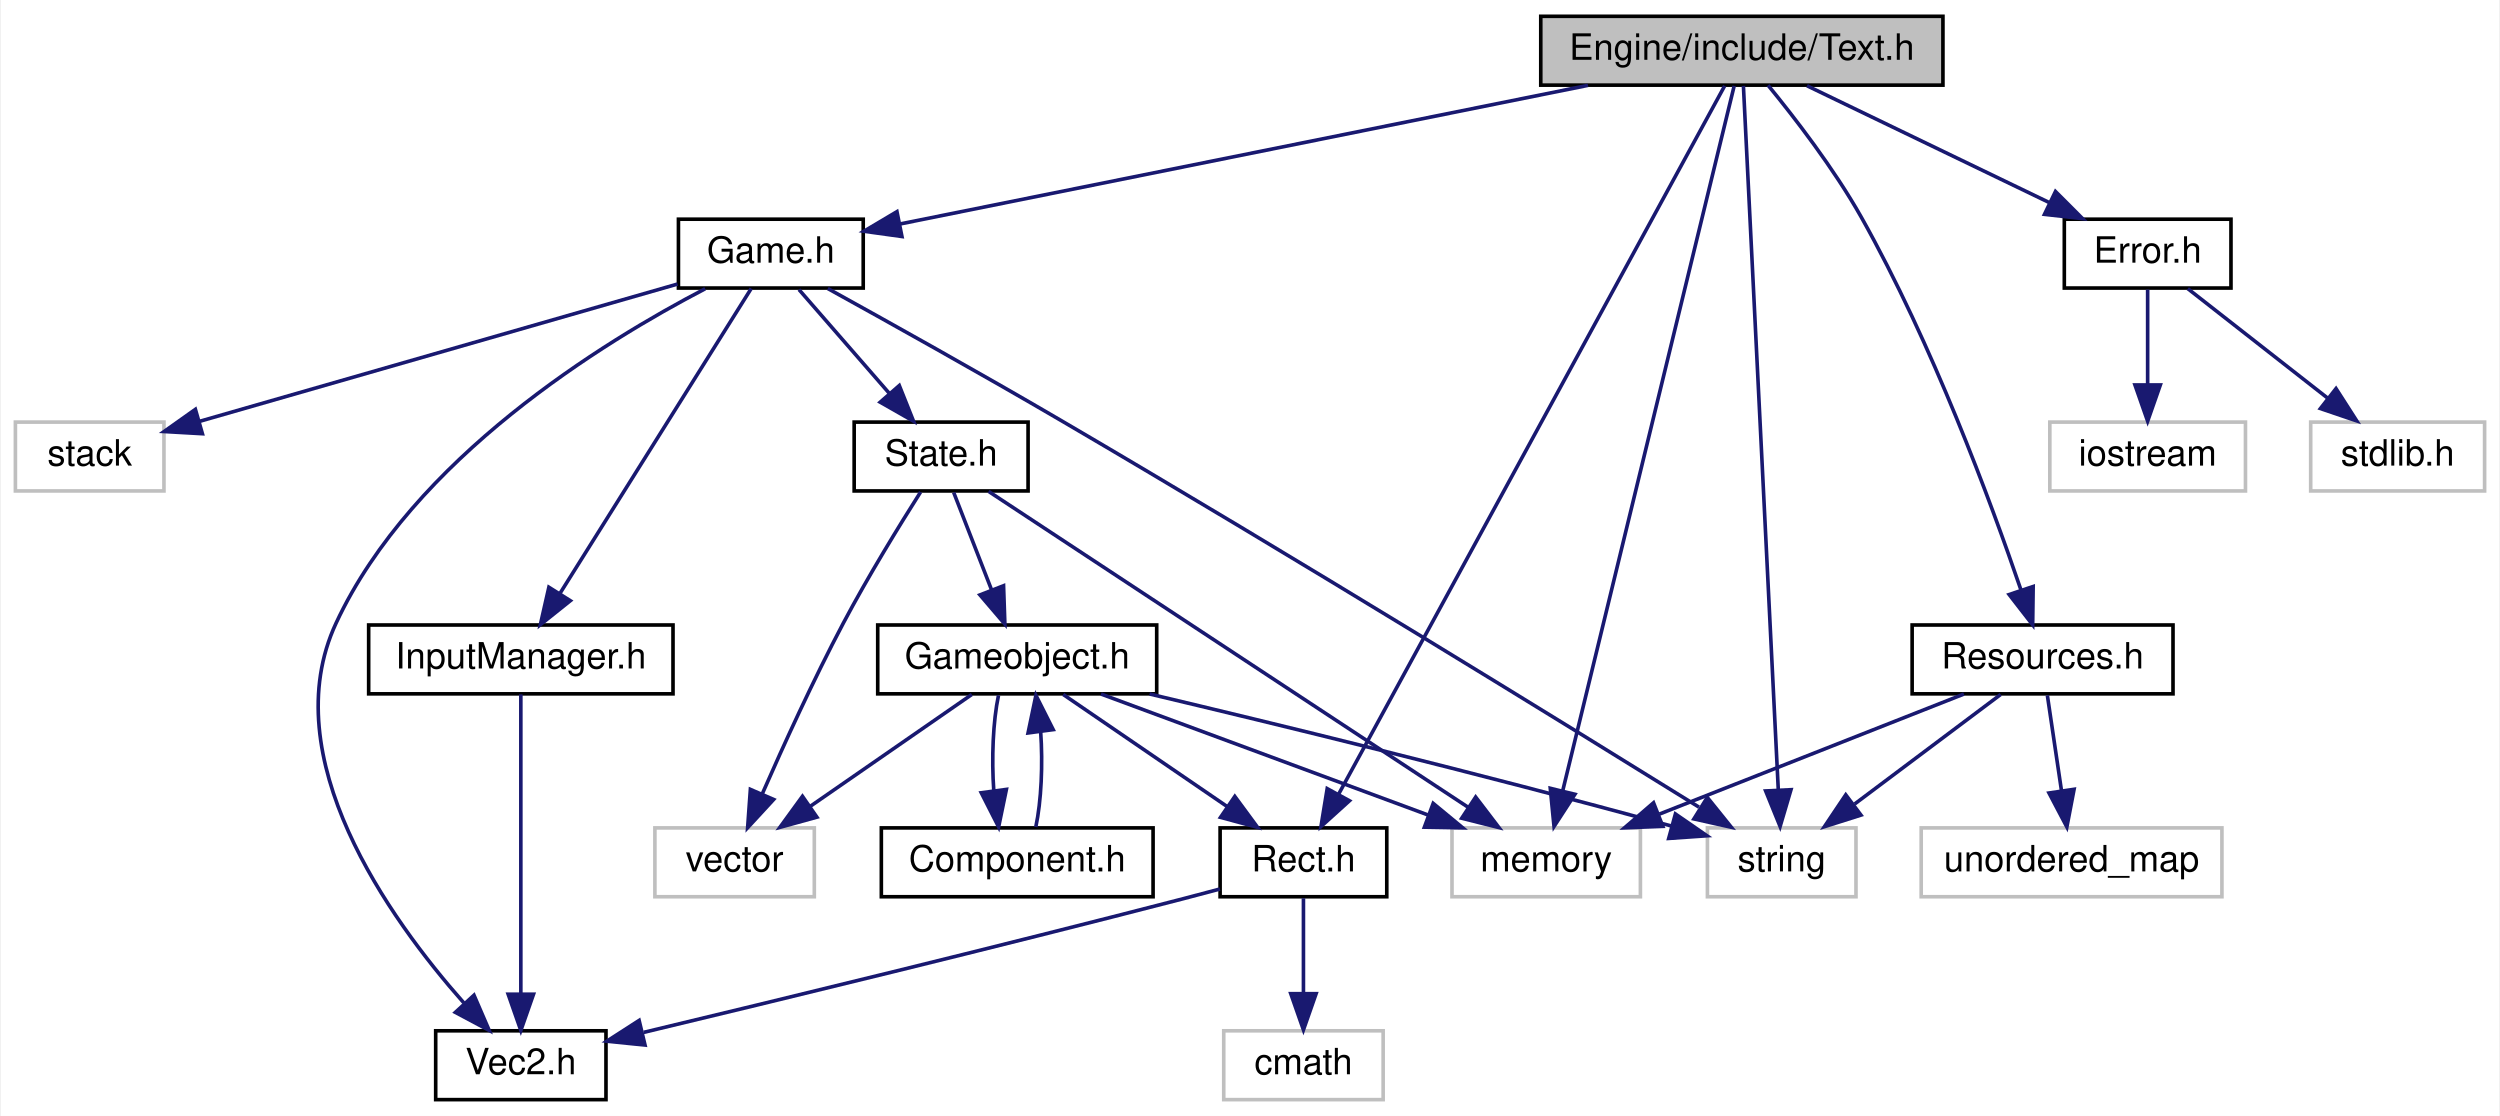
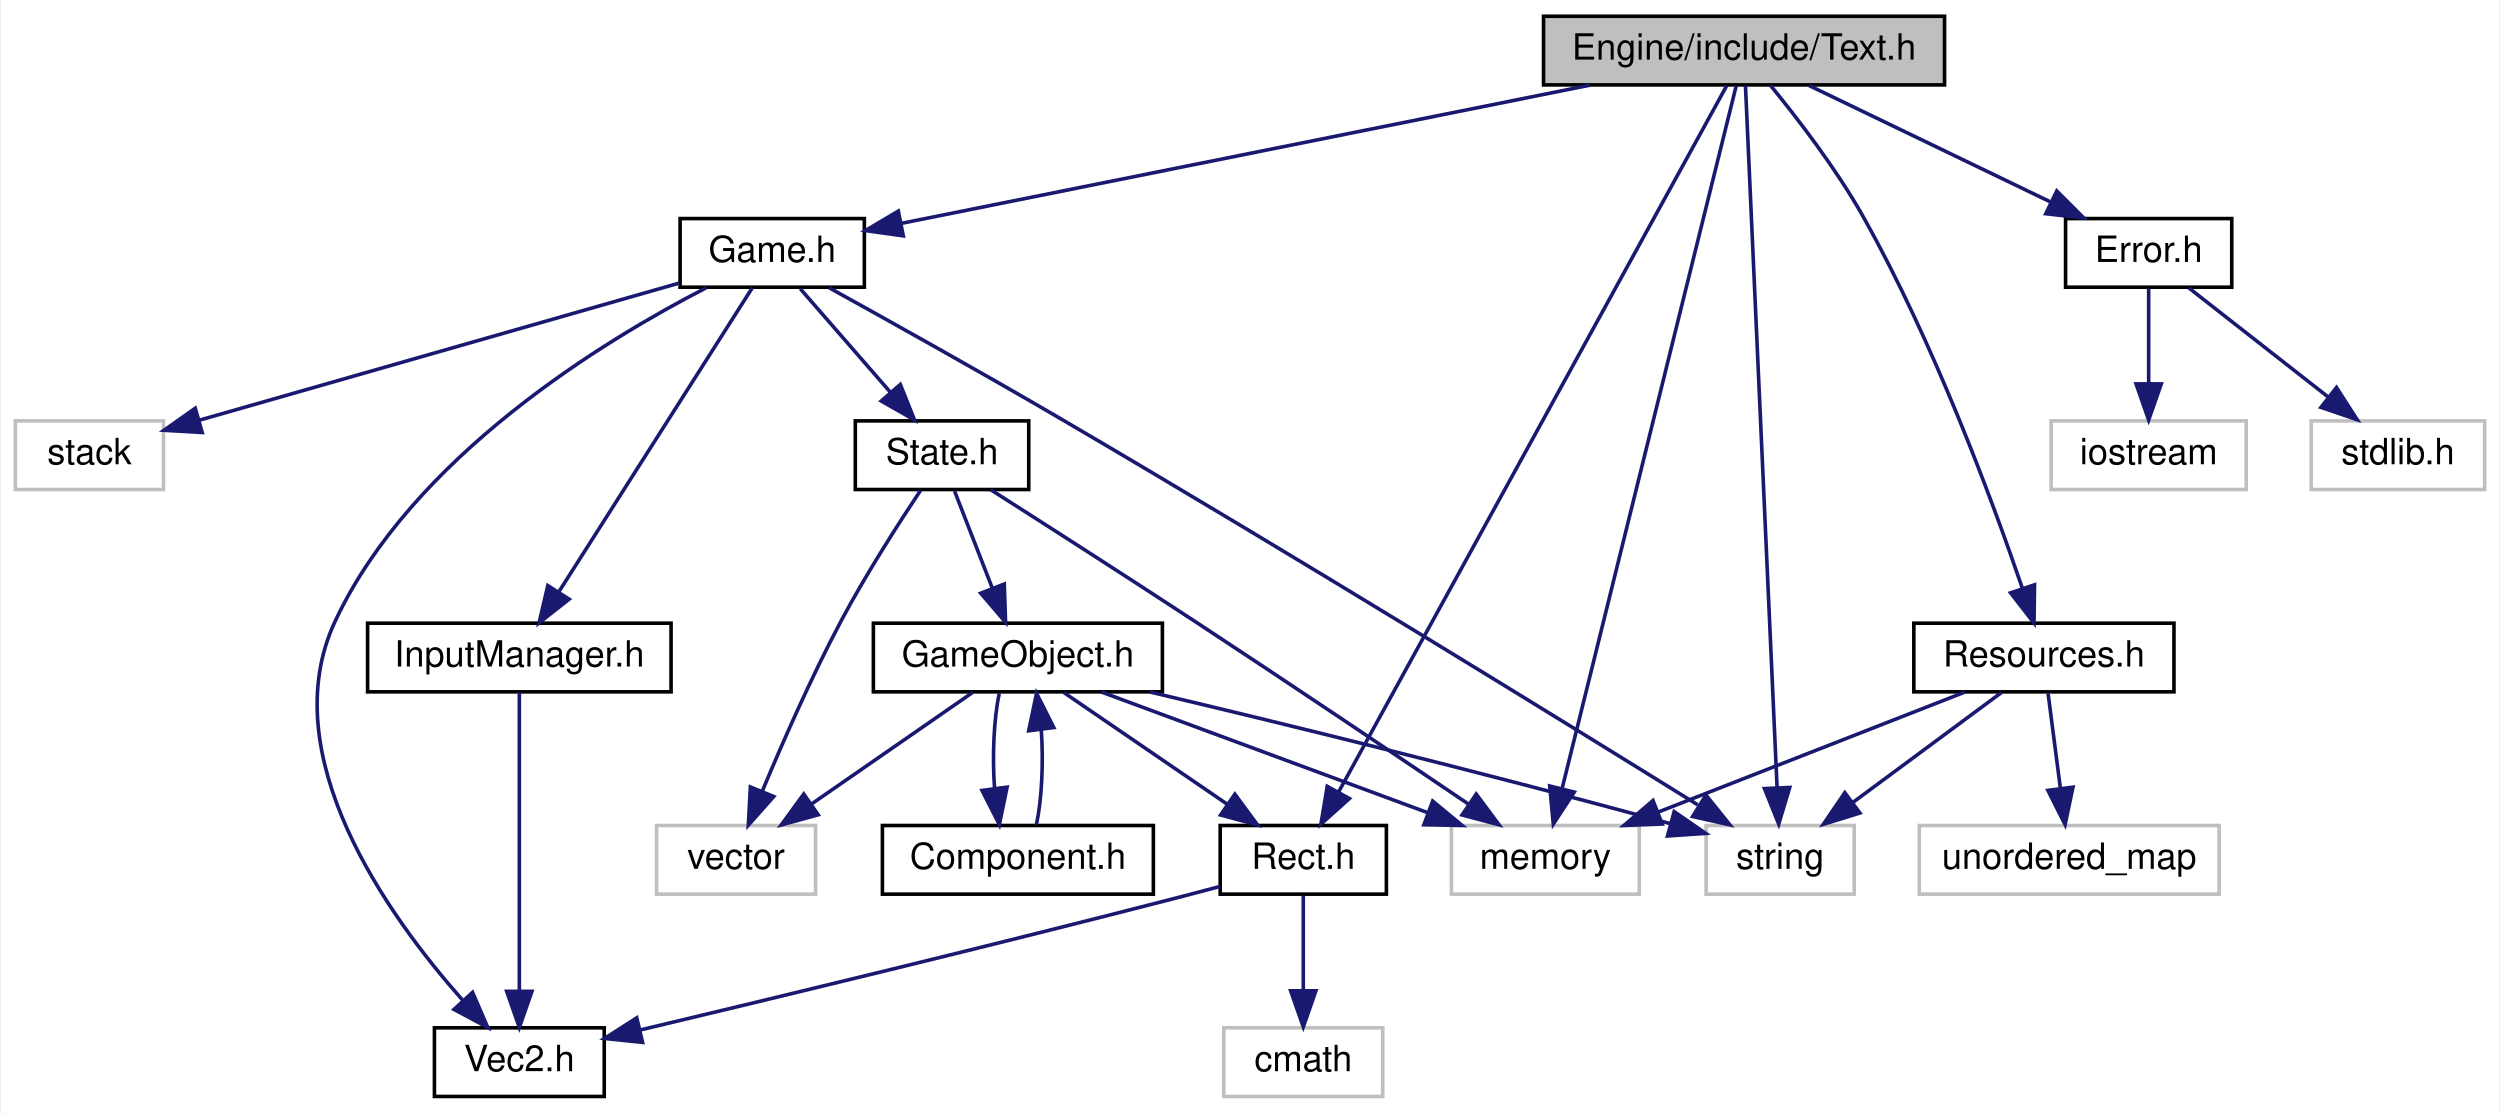
- <svg xmlns="http://www.w3.org/2000/svg" xmlns:xlink="http://www.w3.org/1999/xlink" width="690pt" height="308pt" viewBox="0.00 0.00 689.50 308.00">
+ <svg xmlns="http://www.w3.org/2000/svg" xmlns:xlink="http://www.w3.org/1999/xlink" width="692pt" height="308pt" viewBox="0.00 0.00 691.50 308.00">
  <g id="graph0" class="graph" transform="scale(1 1) rotate(0) translate(4 304)">
-     <polygon fill="white" stroke="none" points="-4,4 -4,-304 685.5,-304 685.5,4 -4,4" />
+     <polygon fill="white" stroke="none" points="-4,4 -4,-304 687.5,-304 687.5,4 -4,4" />
    <g id="node1" class="node">
-       <polygon fill="#bfbfbf" stroke="black" points="421,-280.5 421,-299.5 532,-299.5 532,-280.5 421,-280.5" />
-       <text text-anchor="middle" x="476.5" y="-287.5" font-family="Helvetica,sans-Serif" font-size="10.00">Engine/include/Text.h</text>
+       <polygon fill="#bfbfbf" stroke="black" points="423,-280.5 423,-299.5 534,-299.5 534,-280.5 423,-280.5" />
+       <text text-anchor="middle" x="478.5" y="-287.5" font-family="Helvetica,sans-Serif" font-size="10.00">Engine/include/Text.h</text>
    </g>
    <g id="node2" class="node">
      <g id="a_node2">
        <a xlink:href="Rect_8h.html" target="_top" xlink:title="Rect.h">
-           <polygon fill="white" stroke="black" points="332.5,-56.5 332.5,-75.5 378.5,-75.5 378.5,-56.5 332.5,-56.5" />
-           <text text-anchor="middle" x="355.5" y="-63.5" font-family="Helvetica,sans-Serif" font-size="10.00">Rect.h</text>
+           <polygon fill="white" stroke="black" points="333.5,-56.5 333.5,-75.5 379.5,-75.5 379.5,-56.5 333.5,-56.5" />
+           <text text-anchor="middle" x="356.5" y="-63.5" font-family="Helvetica,sans-Serif" font-size="10.00">Rect.h</text>
        </a>
      </g>
    </g>
    <g id="edge1" class="edge">
-       <path fill="none" stroke="midnightblue" d="M471.757,-280.297C453.802,-247.356 389.782,-129.898 365.205,-84.805" />
-       <polygon fill="midnightblue" stroke="midnightblue" points="368.201,-82.989 360.342,-75.884 362.055,-86.339 368.201,-82.989" />
+       <path fill="none" stroke="midnightblue" d="M473.717,-280.297C455.614,-247.356 391.066,-129.898 366.285,-84.805" />
+       <polygon fill="midnightblue" stroke="midnightblue" points="369.266,-82.962 361.382,-75.884 363.131,-86.333 369.266,-82.962" />
    </g>
    <g id="node5" class="node">
-       <polygon fill="white" stroke="#bfbfbf" points="396.5,-56.5 396.5,-75.5 448.5,-75.5 448.5,-56.5 396.5,-56.5" />
-       <text text-anchor="middle" x="422.5" y="-63.5" font-family="Helvetica,sans-Serif" font-size="10.00">memory</text>
+       <polygon fill="white" stroke="#bfbfbf" points="397.5,-56.5 397.5,-75.5 449.5,-75.5 449.5,-56.5 397.5,-56.5" />
+       <text text-anchor="middle" x="423.5" y="-63.5" font-family="Helvetica,sans-Serif" font-size="10.00">memory</text>
    </g>
    <g id="edge4" class="edge">
-       <path fill="none" stroke="midnightblue" d="M474.383,-280.297C466.421,-247.563 438.159,-131.375 427.04,-85.666" />
-       <polygon fill="midnightblue" stroke="midnightblue" points="430.425,-84.773 424.661,-75.884 423.624,-86.428 430.425,-84.773" />
+       <path fill="none" stroke="midnightblue" d="M476.344,-280.297C468.234,-247.563 439.449,-131.375 428.125,-85.666" />
+       <polygon fill="midnightblue" stroke="midnightblue" points="431.503,-84.749 425.701,-75.884 424.708,-86.432 431.503,-84.749" />
    </g>
    <g id="node6" class="node">
-       <polygon fill="white" stroke="#bfbfbf" points="467,-56.5 467,-75.5 508,-75.5 508,-56.5 467,-56.5" />
-       <text text-anchor="middle" x="487.5" y="-63.5" font-family="Helvetica,sans-Serif" font-size="10.00">string</text>
+       <polygon fill="white" stroke="#bfbfbf" points="468,-56.5 468,-75.5 509,-75.5 509,-56.5 468,-56.5" />
+       <text text-anchor="middle" x="488.5" y="-63.5" font-family="Helvetica,sans-Serif" font-size="10.00">string</text>
    </g>
    <g id="edge5" class="edge">
-       <path fill="none" stroke="midnightblue" d="M476.931,-280.297C478.55,-247.633 484.286,-131.866 486.561,-85.957" />
-       <polygon fill="midnightblue" stroke="midnightblue" points="490.061,-86.045 487.06,-75.884 483.069,-85.698 490.061,-86.045" />
+       <path fill="none" stroke="midnightblue" d="M478.892,-280.297C480.363,-247.633 485.578,-131.866 487.646,-85.957" />
+       <polygon fill="midnightblue" stroke="midnightblue" points="491.146,-86.031 488.1,-75.884 484.153,-85.716 491.146,-86.031" />
    </g>
    <g id="node7" class="node">
      <g id="a_node7">
        <a xlink:href="Resources_8h.html" target="_top" xlink:title="Resources.h">
-           <polygon fill="white" stroke="black" points="523.5,-112.5 523.5,-131.5 595.5,-131.5 595.5,-112.5 523.5,-112.5" />
-           <text text-anchor="middle" x="559.5" y="-119.5" font-family="Helvetica,sans-Serif" font-size="10.00">Resources.h</text>
+           <polygon fill="white" stroke="black" points="525.5,-112.5 525.5,-131.5 597.5,-131.5 597.5,-112.5 525.5,-112.5" />
+           <text text-anchor="middle" x="561.5" y="-119.5" font-family="Helvetica,sans-Serif" font-size="10.00">Resources.h</text>
        </a>
      </g>
    </g>
    <g id="edge6" class="edge">
-       <path fill="none" stroke="midnightblue" d="M483.736,-280.462C490.911,-271.711 501.902,-257.511 509.5,-244 529.017,-209.295 545.236,-165.431 553.531,-141.191" />
-       <polygon fill="midnightblue" stroke="midnightblue" points="556.907,-142.132 556.769,-131.538 550.27,-139.906 556.907,-142.132" />
+       <path fill="none" stroke="midnightblue" d="M485.736,-280.462C492.911,-271.711 503.902,-257.511 511.5,-244 531.017,-209.295 547.236,-165.431 555.531,-141.191" />
+       <polygon fill="midnightblue" stroke="midnightblue" points="558.907,-142.132 558.769,-131.538 552.27,-139.906 558.907,-142.132" />
    </g>
    <g id="node9" class="node">
      <g id="a_node9">
        <a xlink:href="Game_8h.html" target="_top" xlink:title="Game.h">
-           <polygon fill="white" stroke="black" points="183,-224.5 183,-243.5 234,-243.5 234,-224.5 183,-224.5" />
-           <text text-anchor="middle" x="208.5" y="-231.5" font-family="Helvetica,sans-Serif" font-size="10.00">Game.h</text>
+           <polygon fill="white" stroke="black" points="184,-224.5 184,-243.5 235,-243.5 235,-224.5 184,-224.5" />
+           <text text-anchor="middle" x="209.5" y="-231.5" font-family="Helvetica,sans-Serif" font-size="10.00">Game.h</text>
        </a>
      </g>
    </g>
    <g id="edge10" class="edge">
-       <path fill="none" stroke="midnightblue" d="M434.035,-280.444C381.535,-269.865 293.128,-252.052 244.044,-242.162" />
-       <polygon fill="midnightblue" stroke="midnightblue" points="244.688,-238.721 234.194,-240.177 243.306,-245.584 244.688,-238.721" />
+       <path fill="none" stroke="midnightblue" d="M435.876,-280.444C383.181,-269.865 294.444,-252.052 245.177,-242.162" />
+       <polygon fill="midnightblue" stroke="midnightblue" points="245.783,-238.714 235.29,-240.177 244.406,-245.577 245.783,-238.714" />
    </g>
    <g id="node16" class="node">
      <g id="a_node16">
        <a xlink:href="Error_8h.html" target="_top" xlink:title="Error.h">
-           <polygon fill="white" stroke="black" points="565.5,-224.5 565.5,-243.5 611.5,-243.5 611.5,-224.5 565.5,-224.5" />
-           <text text-anchor="middle" x="588.5" y="-231.5" font-family="Helvetica,sans-Serif" font-size="10.00">Error.h</text>
+           <polygon fill="white" stroke="black" points="567.5,-224.5 567.5,-243.5 613.5,-243.5 613.5,-224.5 567.5,-224.5" />
+           <text text-anchor="middle" x="590.5" y="-231.5" font-family="Helvetica,sans-Serif" font-size="10.00">Error.h</text>
        </a>
      </g>
    </g>
    <g id="edge26" class="edge">
-       <path fill="none" stroke="midnightblue" d="M494.495,-280.324C512.538,-271.625 540.547,-258.12 561.303,-248.113" />
-       <polygon fill="midnightblue" stroke="midnightblue" points="563.062,-251.15 570.55,-243.655 560.022,-244.845 563.062,-251.15" />
+       <path fill="none" stroke="midnightblue" d="M496.495,-280.324C514.538,-271.625 542.547,-258.12 563.303,-248.113" />
+       <polygon fill="midnightblue" stroke="midnightblue" points="565.062,-251.15 572.55,-243.655 562.022,-244.845 565.062,-251.15" />
    </g>
    <g id="node3" class="node">
      <g id="a_node3">
        <a xlink:href="Vec2_8h.html" target="_top" xlink:title="Vec2.h">
          <polygon fill="white" stroke="black" points="116,-0.5 116,-19.5 163,-19.5 163,-0.5 116,-0.5" />
          <text text-anchor="middle" x="139.5" y="-7.5" font-family="Helvetica,sans-Serif" font-size="10.00">Vec2.h</text>
        </a>
      </g>
    </g>
    <g id="edge2" class="edge">
-       <path fill="none" stroke="midnightblue" d="M332.441,-58.632C329.109,-57.735 325.719,-56.835 322.5,-56 270.615,-42.548 210.192,-27.884 173.408,-19.068" />
-       <polygon fill="midnightblue" stroke="midnightblue" points="173.777,-15.558 163.237,-16.635 172.148,-22.366 173.777,-15.558" />
+       <path fill="none" stroke="midnightblue" d="M333.442,-58.628C330.11,-57.732 326.72,-56.833 323.5,-56 270.97,-42.416 209.723,-27.65 172.814,-18.868" />
+       <polygon fill="midnightblue" stroke="midnightblue" points="173.615,-15.461 163.077,-16.556 171.998,-22.271 173.615,-15.461" />
    </g>
    <g id="node4" class="node">
-       <polygon fill="white" stroke="#bfbfbf" points="333.5,-0.5 333.5,-19.5 377.5,-19.5 377.5,-0.5 333.5,-0.5" />
-       <text text-anchor="middle" x="355.5" y="-7.5" font-family="Helvetica,sans-Serif" font-size="10.00">cmath</text>
+       <polygon fill="white" stroke="#bfbfbf" points="334.5,-0.5 334.5,-19.5 378.5,-19.5 378.5,-0.5 334.5,-0.5" />
+       <text text-anchor="middle" x="356.5" y="-7.5" font-family="Helvetica,sans-Serif" font-size="10.00">cmath</text>
    </g>
    <g id="edge3" class="edge">
-       <path fill="none" stroke="midnightblue" d="M355.5,-56.083C355.5,-49.006 355.5,-38.861 355.5,-29.986" />
-       <polygon fill="midnightblue" stroke="midnightblue" points="359,-29.751 355.5,-19.751 352,-29.751 359,-29.751" />
+       <path fill="none" stroke="midnightblue" d="M356.5,-56.083C356.5,-49.006 356.5,-38.861 356.5,-29.986" />
+       <polygon fill="midnightblue" stroke="midnightblue" points="360,-29.751 356.5,-19.751 353,-29.751 360,-29.751" />
    </g>
    <g id="edge9" class="edge">
-       <path fill="none" stroke="midnightblue" d="M537.792,-112.444C515.145,-103.517 479.428,-89.439 453.748,-79.317" />
-       <polygon fill="midnightblue" stroke="midnightblue" points="454.693,-75.927 444.106,-75.516 452.126,-82.44 454.693,-75.927" />
+       <path fill="none" stroke="midnightblue" d="M539.633,-112.444C516.721,-103.478 480.525,-89.314 454.634,-79.183" />
+       <polygon fill="midnightblue" stroke="midnightblue" points="455.852,-75.901 445.264,-75.516 453.301,-82.42 455.852,-75.901" />
    </g>
    <g id="edge7" class="edge">
-       <path fill="none" stroke="midnightblue" d="M547.932,-112.324C537.08,-104.185 520.619,-91.84 507.617,-82.087" />
-       <polygon fill="midnightblue" stroke="midnightblue" points="509.379,-79.034 499.279,-75.834 505.179,-84.634 509.379,-79.034" />
+       <path fill="none" stroke="midnightblue" d="M549.771,-112.324C538.663,-104.107 521.758,-91.602 508.517,-81.807" />
+       <polygon fill="midnightblue" stroke="midnightblue" points="510.563,-78.967 500.442,-75.834 506.4,-84.595 510.563,-78.967" />
    </g>
    <g id="node8" class="node">
-       <polygon fill="white" stroke="#bfbfbf" points="526,-56.5 526,-75.5 609,-75.5 609,-56.5 526,-56.5" />
-       <text text-anchor="middle" x="567.5" y="-63.5" font-family="Helvetica,sans-Serif" font-size="10.00">unordered_map</text>
+       <polygon fill="white" stroke="#bfbfbf" points="527,-56.5 527,-75.5 610,-75.5 610,-56.5 527,-56.5" />
+       <text text-anchor="middle" x="568.5" y="-63.5" font-family="Helvetica,sans-Serif" font-size="10.00">unordered_map</text>
    </g>
    <g id="edge8" class="edge">
-       <path fill="none" stroke="midnightblue" d="M560.821,-112.083C561.881,-104.927 563.406,-94.635 564.731,-85.691" />
-       <polygon fill="midnightblue" stroke="midnightblue" points="568.2,-86.156 566.204,-75.751 561.276,-85.13 568.2,-86.156" />
+       <path fill="none" stroke="midnightblue" d="M562.656,-112.083C563.584,-104.927 564.918,-94.635 566.077,-85.691" />
+       <polygon fill="midnightblue" stroke="midnightblue" points="569.551,-86.118 567.366,-75.751 562.609,-85.218 569.551,-86.118" />
    </g>
    <g id="edge25" class="edge">
-       <path fill="none" stroke="midnightblue" d="M190.38,-224.306C162.384,-209.729 109.641,-177.425 88.5,-132 71.281,-95.001 103.082,-50.579 123.766,-27.208" />
-       <polygon fill="midnightblue" stroke="midnightblue" points="126.571,-29.329 130.772,-19.603 121.423,-24.586 126.571,-29.329" />
+       <path fill="none" stroke="midnightblue" d="M191.233,-224.348C163.011,-209.829 109.837,-177.604 88.5,-132 71.205,-95.036 103.037,-50.6 123.746,-27.218" />
+       <polygon fill="midnightblue" stroke="midnightblue" points="126.556,-29.333 130.76,-19.608 121.409,-24.589 126.556,-29.333" />
    </g>
    <g id="edge11" class="edge">
-       <path fill="none" stroke="midnightblue" d="M224.225,-224.361C240.423,-215.414 266.355,-200.956 288.5,-188 352.894,-150.326 427.841,-104.102 464.677,-81.224" />
-       <polygon fill="midnightblue" stroke="midnightblue" points="466.96,-83.925 473.604,-75.672 463.264,-77.981 466.96,-83.925" />
+       <path fill="none" stroke="midnightblue" d="M225.225,-224.361C241.423,-215.414 267.355,-200.956 289.5,-188 353.894,-150.326 428.841,-104.102 465.677,-81.224" />
+       <polygon fill="midnightblue" stroke="midnightblue" points="467.96,-83.925 474.604,-75.672 464.264,-77.981 467.96,-83.925" />
    </g>
    <g id="node10" class="node">
      <polygon fill="white" stroke="#bfbfbf" points="0,-168.5 0,-187.5 41,-187.5 41,-168.5 0,-168.5" />
      <text text-anchor="middle" x="20.5" y="-175.5" font-family="Helvetica,sans-Serif" font-size="10.00">stack</text>
    </g>
    <g id="edge12" class="edge">
-       <path fill="none" stroke="midnightblue" d="M182.754,-225.605C148.283,-215.704 87.245,-198.171 50.661,-187.663" />
-       <polygon fill="midnightblue" stroke="midnightblue" points="51.612,-184.295 41.034,-184.898 49.679,-191.023 51.612,-184.295" />
+       <path fill="none" stroke="midnightblue" d="M183.617,-225.605C148.963,-215.704 87.6,-198.171 50.822,-187.663" />
+       <polygon fill="midnightblue" stroke="midnightblue" points="51.72,-184.28 41.143,-184.898 49.797,-191.011 51.72,-184.28" />
    </g>
    <g id="node11" class="node">
      <g id="a_node11">
        <a xlink:href="State_8h.html" target="_top" xlink:title="State.h">
-           <polygon fill="white" stroke="black" points="231.5,-168.5 231.5,-187.5 279.5,-187.5 279.5,-168.5 231.5,-168.5" />
-           <text text-anchor="middle" x="255.5" y="-175.5" font-family="Helvetica,sans-Serif" font-size="10.00">State.h</text>
+           <polygon fill="white" stroke="black" points="232.5,-168.5 232.5,-187.5 280.5,-187.5 280.5,-168.5 232.5,-168.5" />
+           <text text-anchor="middle" x="256.5" y="-175.5" font-family="Helvetica,sans-Serif" font-size="10.00">State.h</text>
        </a>
      </g>
    </g>
    <g id="edge13" class="edge">
-       <path fill="none" stroke="midnightblue" d="M216.261,-224.083C223.037,-216.298 233.043,-204.801 241.255,-195.367" />
-       <polygon fill="midnightblue" stroke="midnightblue" points="243.958,-197.592 247.883,-187.751 238.678,-192.996 243.958,-197.592" />
+       <path fill="none" stroke="midnightblue" d="M217.261,-224.083C224.037,-216.298 234.043,-204.801 242.255,-195.367" />
+       <polygon fill="midnightblue" stroke="midnightblue" points="244.958,-197.592 248.883,-187.751 239.678,-192.996 244.958,-197.592" />
    </g>
    <g id="node15" class="node">
      <g id="a_node15">
        <a xlink:href="InputManager_8h.html" target="_top" xlink:title="InputManager.h">
          <polygon fill="white" stroke="black" points="97.5,-112.5 97.5,-131.5 181.5,-131.5 181.5,-112.5 97.5,-112.5" />
          <text text-anchor="middle" x="139.5" y="-119.5" font-family="Helvetica,sans-Serif" font-size="10.00">InputManager.h</text>
        </a>
      </g>
    </g>
    <g id="edge23" class="edge">
-       <path fill="none" stroke="midnightblue" d="M203.086,-224.368C191.749,-206.296 165.329,-164.176 150.356,-140.307" />
-       <polygon fill="midnightblue" stroke="midnightblue" points="153.168,-138.203 144.889,-131.591 147.238,-141.923 153.168,-138.203" />
+       <path fill="none" stroke="midnightblue" d="M204.007,-224.368C192.506,-206.296 165.703,-164.176 150.514,-140.307" />
+       <polygon fill="midnightblue" stroke="midnightblue" points="153.289,-138.149 144.967,-131.591 147.383,-141.907 153.289,-138.149" />
    </g>
    <g id="edge22" class="edge">
-       <path fill="none" stroke="midnightblue" d="M268.604,-168.368C297.261,-149.492 365.743,-104.385 400.886,-81.237" />
-       <polygon fill="midnightblue" stroke="midnightblue" points="403.031,-84.015 409.457,-75.591 399.18,-78.169 403.031,-84.015" />
+       <path fill="none" stroke="midnightblue" d="M269.969,-168.449C284.1,-159.452 306.934,-144.843 326.5,-132 352.688,-114.811 382.603,-94.69 402.205,-81.439" />
+       <polygon fill="midnightblue" stroke="midnightblue" points="404.365,-84.203 410.686,-75.7 400.442,-78.406 404.365,-84.203" />
    </g>
    <g id="node12" class="node">
      <g id="a_node12">
-         <a xlink:href="Gameobject_8h.html" target="_top" xlink:title="Gameobject.h">
-           <polygon fill="white" stroke="black" points="238,-112.5 238,-131.5 315,-131.5 315,-112.5 238,-112.5" />
-           <text text-anchor="middle" x="276.5" y="-119.5" font-family="Helvetica,sans-Serif" font-size="10.00">Gameobject.h</text>
+         <a xlink:href="GameObject_8h.html" target="_top" xlink:title="GameObject.h">
+           <polygon fill="white" stroke="black" points="237.5,-112.5 237.5,-131.5 317.5,-131.5 317.5,-112.5 237.5,-112.5" />
+           <text text-anchor="middle" x="277.5" y="-119.5" font-family="Helvetica,sans-Serif" font-size="10.00">GameObject.h</text>
        </a>
      </g>
    </g>
    <g id="edge14" class="edge">
-       <path fill="none" stroke="midnightblue" d="M258.968,-168.083C261.812,-160.77 265.929,-150.181 269.46,-141.103" />
-       <polygon fill="midnightblue" stroke="midnightblue" points="272.734,-142.34 273.097,-131.751 266.21,-139.803 272.734,-142.34" />
+       <path fill="none" stroke="midnightblue" d="M259.968,-168.083C262.812,-160.77 266.929,-150.181 270.46,-141.103" />
+       <polygon fill="midnightblue" stroke="midnightblue" points="273.734,-142.34 274.097,-131.751 267.21,-139.803 273.734,-142.34" />
    </g>
    <g id="node13" class="node">
-       <polygon fill="white" stroke="#bfbfbf" points="176.5,-56.5 176.5,-75.5 220.5,-75.5 220.5,-56.5 176.5,-56.5" />
-       <text text-anchor="middle" x="198.5" y="-63.5" font-family="Helvetica,sans-Serif" font-size="10.00">vector</text>
+       <polygon fill="white" stroke="#bfbfbf" points="177.5,-56.5 177.5,-75.5 221.5,-75.5 221.5,-56.5 177.5,-56.5" />
+       <text text-anchor="middle" x="199.5" y="-63.5" font-family="Helvetica,sans-Serif" font-size="10.00">vector</text>
    </g>
    <g id="edge21" class="edge">
-       <path fill="none" stroke="midnightblue" d="M249.832,-168.198C244.158,-159.243 235.314,-144.887 228.5,-132 220.248,-116.395 211.918,-98.098 206.137,-84.899" />
-       <polygon fill="midnightblue" stroke="midnightblue" points="209.279,-83.345 202.097,-75.556 202.853,-86.124 209.279,-83.345" />
+       <path fill="none" stroke="midnightblue" d="M250.553,-168.247C244.616,-159.33 235.404,-145.003 228.5,-132 220.269,-116.499 212.245,-98.19 206.731,-84.961" />
+       <polygon fill="midnightblue" stroke="midnightblue" points="209.922,-83.517 202.892,-75.591 203.445,-86.171 209.922,-83.517" />
    </g>
    <g id="edge17" class="edge">
-       <path fill="none" stroke="midnightblue" d="M289.193,-112.324C301.401,-103.979 320.078,-91.212 334.503,-81.352" />
-       <polygon fill="midnightblue" stroke="midnightblue" points="336.558,-84.187 342.839,-75.654 332.608,-78.408 336.558,-84.187" />
+       <path fill="none" stroke="midnightblue" d="M290.193,-112.324C302.401,-103.979 321.078,-91.212 335.503,-81.352" />
+       <polygon fill="midnightblue" stroke="midnightblue" points="337.558,-84.187 343.839,-75.654 333.608,-78.408 337.558,-84.187" />
    </g>
    <g id="edge16" class="edge">
-       <path fill="none" stroke="midnightblue" d="M299.634,-112.444C323.982,-103.438 362.507,-89.189 389.923,-79.049" />
-       <polygon fill="midnightblue" stroke="midnightblue" points="391.309,-82.268 399.474,-75.516 388.881,-75.703 391.309,-82.268" />
+       <path fill="none" stroke="midnightblue" d="M300.634,-112.444C324.982,-103.438 363.507,-89.189 390.923,-79.049" />
+       <polygon fill="midnightblue" stroke="midnightblue" points="392.309,-82.268 400.474,-75.516 389.881,-75.703 392.309,-82.268" />
    </g>
    <g id="edge18" class="edge">
-       <path fill="none" stroke="midnightblue" d="M313.035,-112.459C347.683,-104.238 401.411,-91.181 457.184,-75.985" />
-       <polygon fill="midnightblue" stroke="midnightblue" points="458.162,-79.346 466.881,-73.327 456.311,-72.596 458.162,-79.346" />
+       <path fill="none" stroke="midnightblue" d="M314.035,-112.459C348.683,-104.238 402.411,-91.181 458.184,-75.985" />
+       <polygon fill="midnightblue" stroke="midnightblue" points="459.162,-79.346 467.881,-73.327 457.311,-72.596 459.162,-79.346" />
    </g>
    <g id="edge15" class="edge">
-       <path fill="none" stroke="midnightblue" d="M263.968,-112.324C251.914,-103.979 233.473,-91.212 219.231,-81.352" />
-       <polygon fill="midnightblue" stroke="midnightblue" points="221.215,-78.469 211.001,-75.654 217.231,-84.224 221.215,-78.469" />
+       <path fill="none" stroke="midnightblue" d="M264.968,-112.324C252.914,-103.979 234.473,-91.212 220.231,-81.352" />
+       <polygon fill="midnightblue" stroke="midnightblue" points="222.215,-78.469 212.001,-75.654 218.231,-84.224 222.215,-78.469" />
    </g>
    <g id="node14" class="node">
      <g id="a_node14">
        <a xlink:href="Component_8h.html" target="_top" xlink:title="Component.h">
-           <polygon fill="white" stroke="black" points="239,-56.5 239,-75.5 314,-75.5 314,-56.5 239,-56.5" />
-           <text text-anchor="middle" x="276.5" y="-63.5" font-family="Helvetica,sans-Serif" font-size="10.00">Component.h</text>
+           <polygon fill="white" stroke="black" points="240,-56.5 240,-75.5 315,-75.5 315,-56.5 240,-56.5" />
+           <text text-anchor="middle" x="277.5" y="-63.5" font-family="Helvetica,sans-Serif" font-size="10.00">Component.h</text>
        </a>
      </g>
    </g>
    <g id="edge19" class="edge">
-       <path fill="none" stroke="midnightblue" d="M271.334,-112.083C269.824,-104.927 269.394,-94.635 270.042,-85.691" />
-       <polygon fill="midnightblue" stroke="midnightblue" points="273.515,-86.126 271.369,-75.751 266.577,-85.2 273.515,-86.126" />
+       <path fill="none" stroke="midnightblue" d="M272.334,-112.083C270.824,-104.927 270.394,-94.635 271.042,-85.691" />
+       <polygon fill="midnightblue" stroke="midnightblue" points="274.515,-86.126 272.369,-75.751 267.577,-85.2 274.515,-86.126" />
    </g>
    <g id="edge20" class="edge">
-       <path fill="none" stroke="midnightblue" d="M281.631,-75.751C283.157,-82.858 283.604,-93.136 282.972,-102.101" />
-       <polygon fill="midnightblue" stroke="midnightblue" points="279.493,-101.713 281.666,-112.083 286.434,-102.622 279.493,-101.713" />
+       <path fill="none" stroke="midnightblue" d="M282.631,-75.751C284.157,-82.858 284.604,-93.136 283.972,-102.101" />
+       <polygon fill="midnightblue" stroke="midnightblue" points="280.493,-101.713 282.666,-112.083 287.434,-102.622 280.493,-101.713" />
    </g>
    <g id="edge24" class="edge">
      <path fill="none" stroke="midnightblue" d="M139.5,-112.368C139.5,-94.617 139.5,-53.666 139.5,-29.597" />
      <polygon fill="midnightblue" stroke="midnightblue" points="143,-29.591 139.5,-19.591 136,-29.591 143,-29.591" />
    </g>
    <g id="node17" class="node">
-       <polygon fill="white" stroke="#bfbfbf" points="561.5,-168.5 561.5,-187.5 615.5,-187.5 615.5,-168.5 561.5,-168.5" />
-       <text text-anchor="middle" x="588.5" y="-175.5" font-family="Helvetica,sans-Serif" font-size="10.00">iostream</text>
+       <polygon fill="white" stroke="#bfbfbf" points="563.5,-168.5 563.5,-187.5 617.5,-187.5 617.5,-168.5 563.5,-168.5" />
+       <text text-anchor="middle" x="590.5" y="-175.5" font-family="Helvetica,sans-Serif" font-size="10.00">iostream</text>
    </g>
    <g id="edge27" class="edge">
-       <path fill="none" stroke="midnightblue" d="M588.5,-224.083C588.5,-217.006 588.5,-206.861 588.5,-197.986" />
-       <polygon fill="midnightblue" stroke="midnightblue" points="592,-197.751 588.5,-187.751 585,-197.751 592,-197.751" />
+       <path fill="none" stroke="midnightblue" d="M590.5,-224.083C590.5,-217.006 590.5,-206.861 590.5,-197.986" />
+       <polygon fill="midnightblue" stroke="midnightblue" points="594,-197.751 590.5,-187.751 587,-197.751 594,-197.751" />
    </g>
    <g id="node18" class="node">
-       <polygon fill="white" stroke="#bfbfbf" points="633.5,-168.5 633.5,-187.5 681.5,-187.5 681.5,-168.5 633.5,-168.5" />
-       <text text-anchor="middle" x="657.5" y="-175.5" font-family="Helvetica,sans-Serif" font-size="10.00">stdlib.h</text>
+       <polygon fill="white" stroke="#bfbfbf" points="635.5,-168.5 635.5,-187.5 683.5,-187.5 683.5,-168.5 635.5,-168.5" />
+       <text text-anchor="middle" x="659.5" y="-175.5" font-family="Helvetica,sans-Serif" font-size="10.00">stdlib.h</text>
    </g>
    <g id="edge28" class="edge">
-       <path fill="none" stroke="midnightblue" d="M599.586,-224.324C609.986,-216.185 625.761,-203.839 638.222,-194.087" />
-       <polygon fill="midnightblue" stroke="midnightblue" points="640.494,-196.753 646.212,-187.834 636.18,-191.241 640.494,-196.753" />
+       <path fill="none" stroke="midnightblue" d="M601.586,-224.324C611.986,-216.185 627.761,-203.839 640.222,-194.087" />
+       <polygon fill="midnightblue" stroke="midnightblue" points="642.494,-196.753 648.212,-187.834 638.18,-191.241 642.494,-196.753" />
    </g>
  </g>
</svg>
